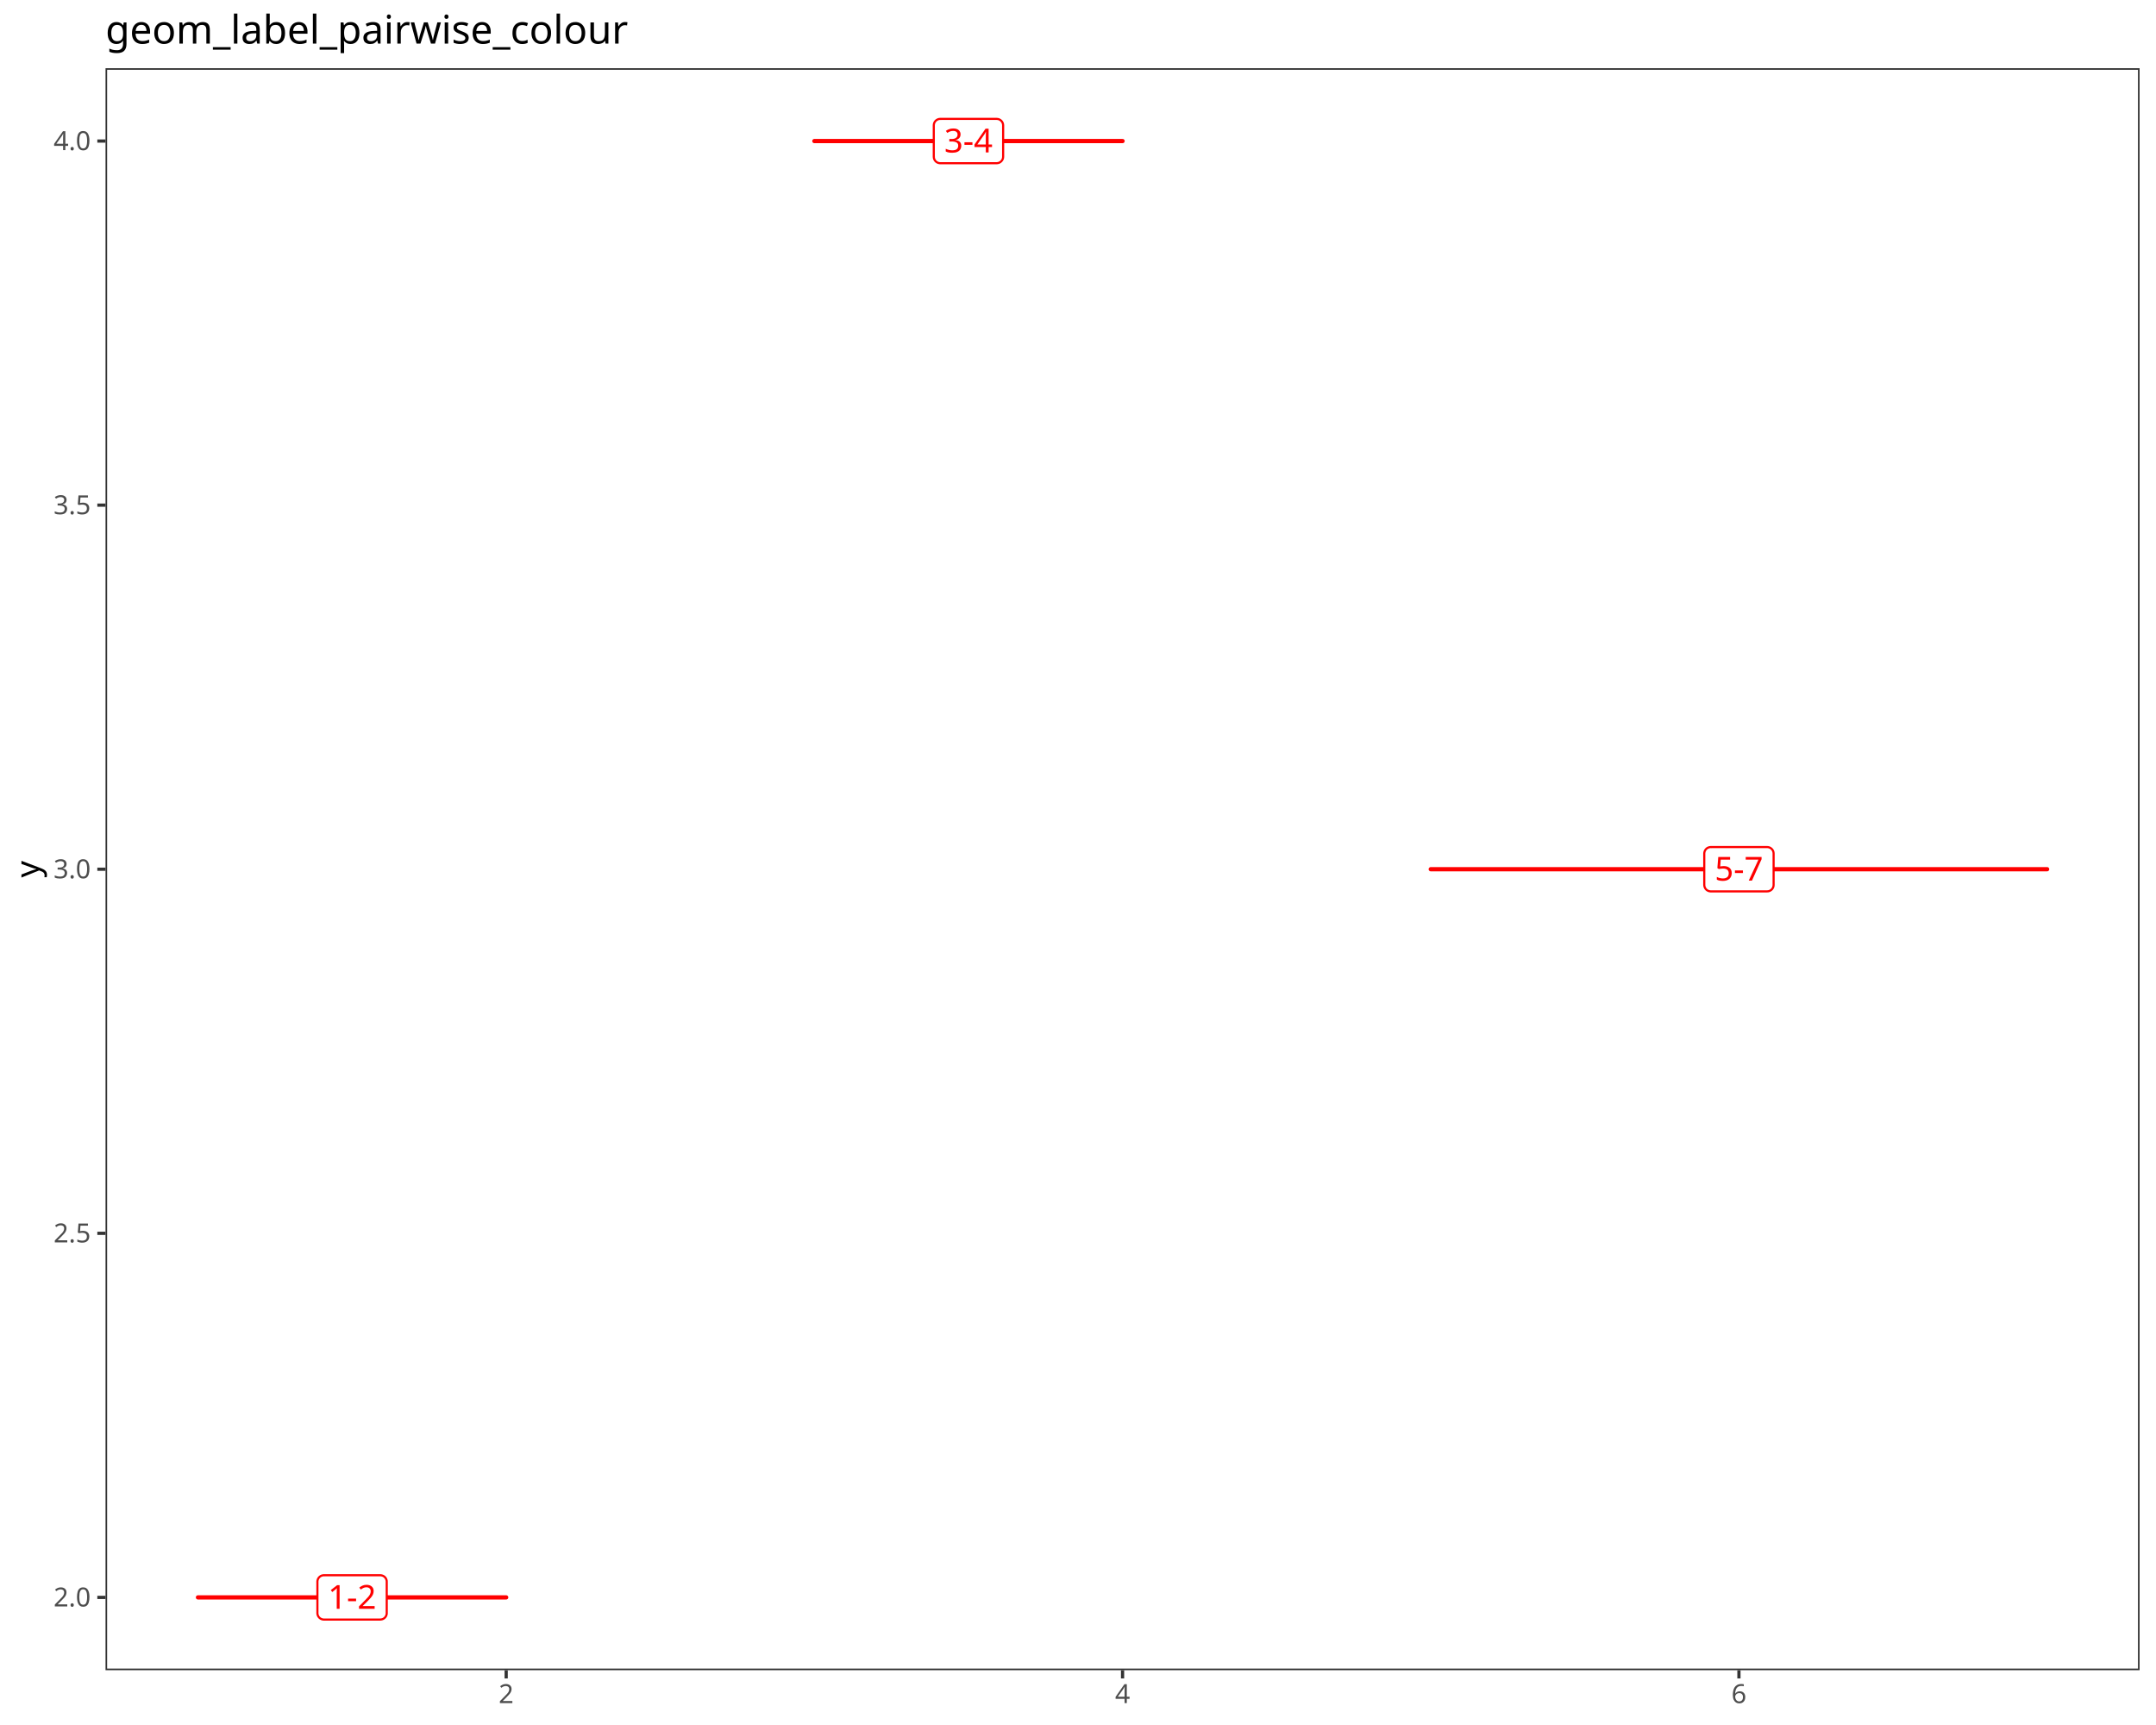
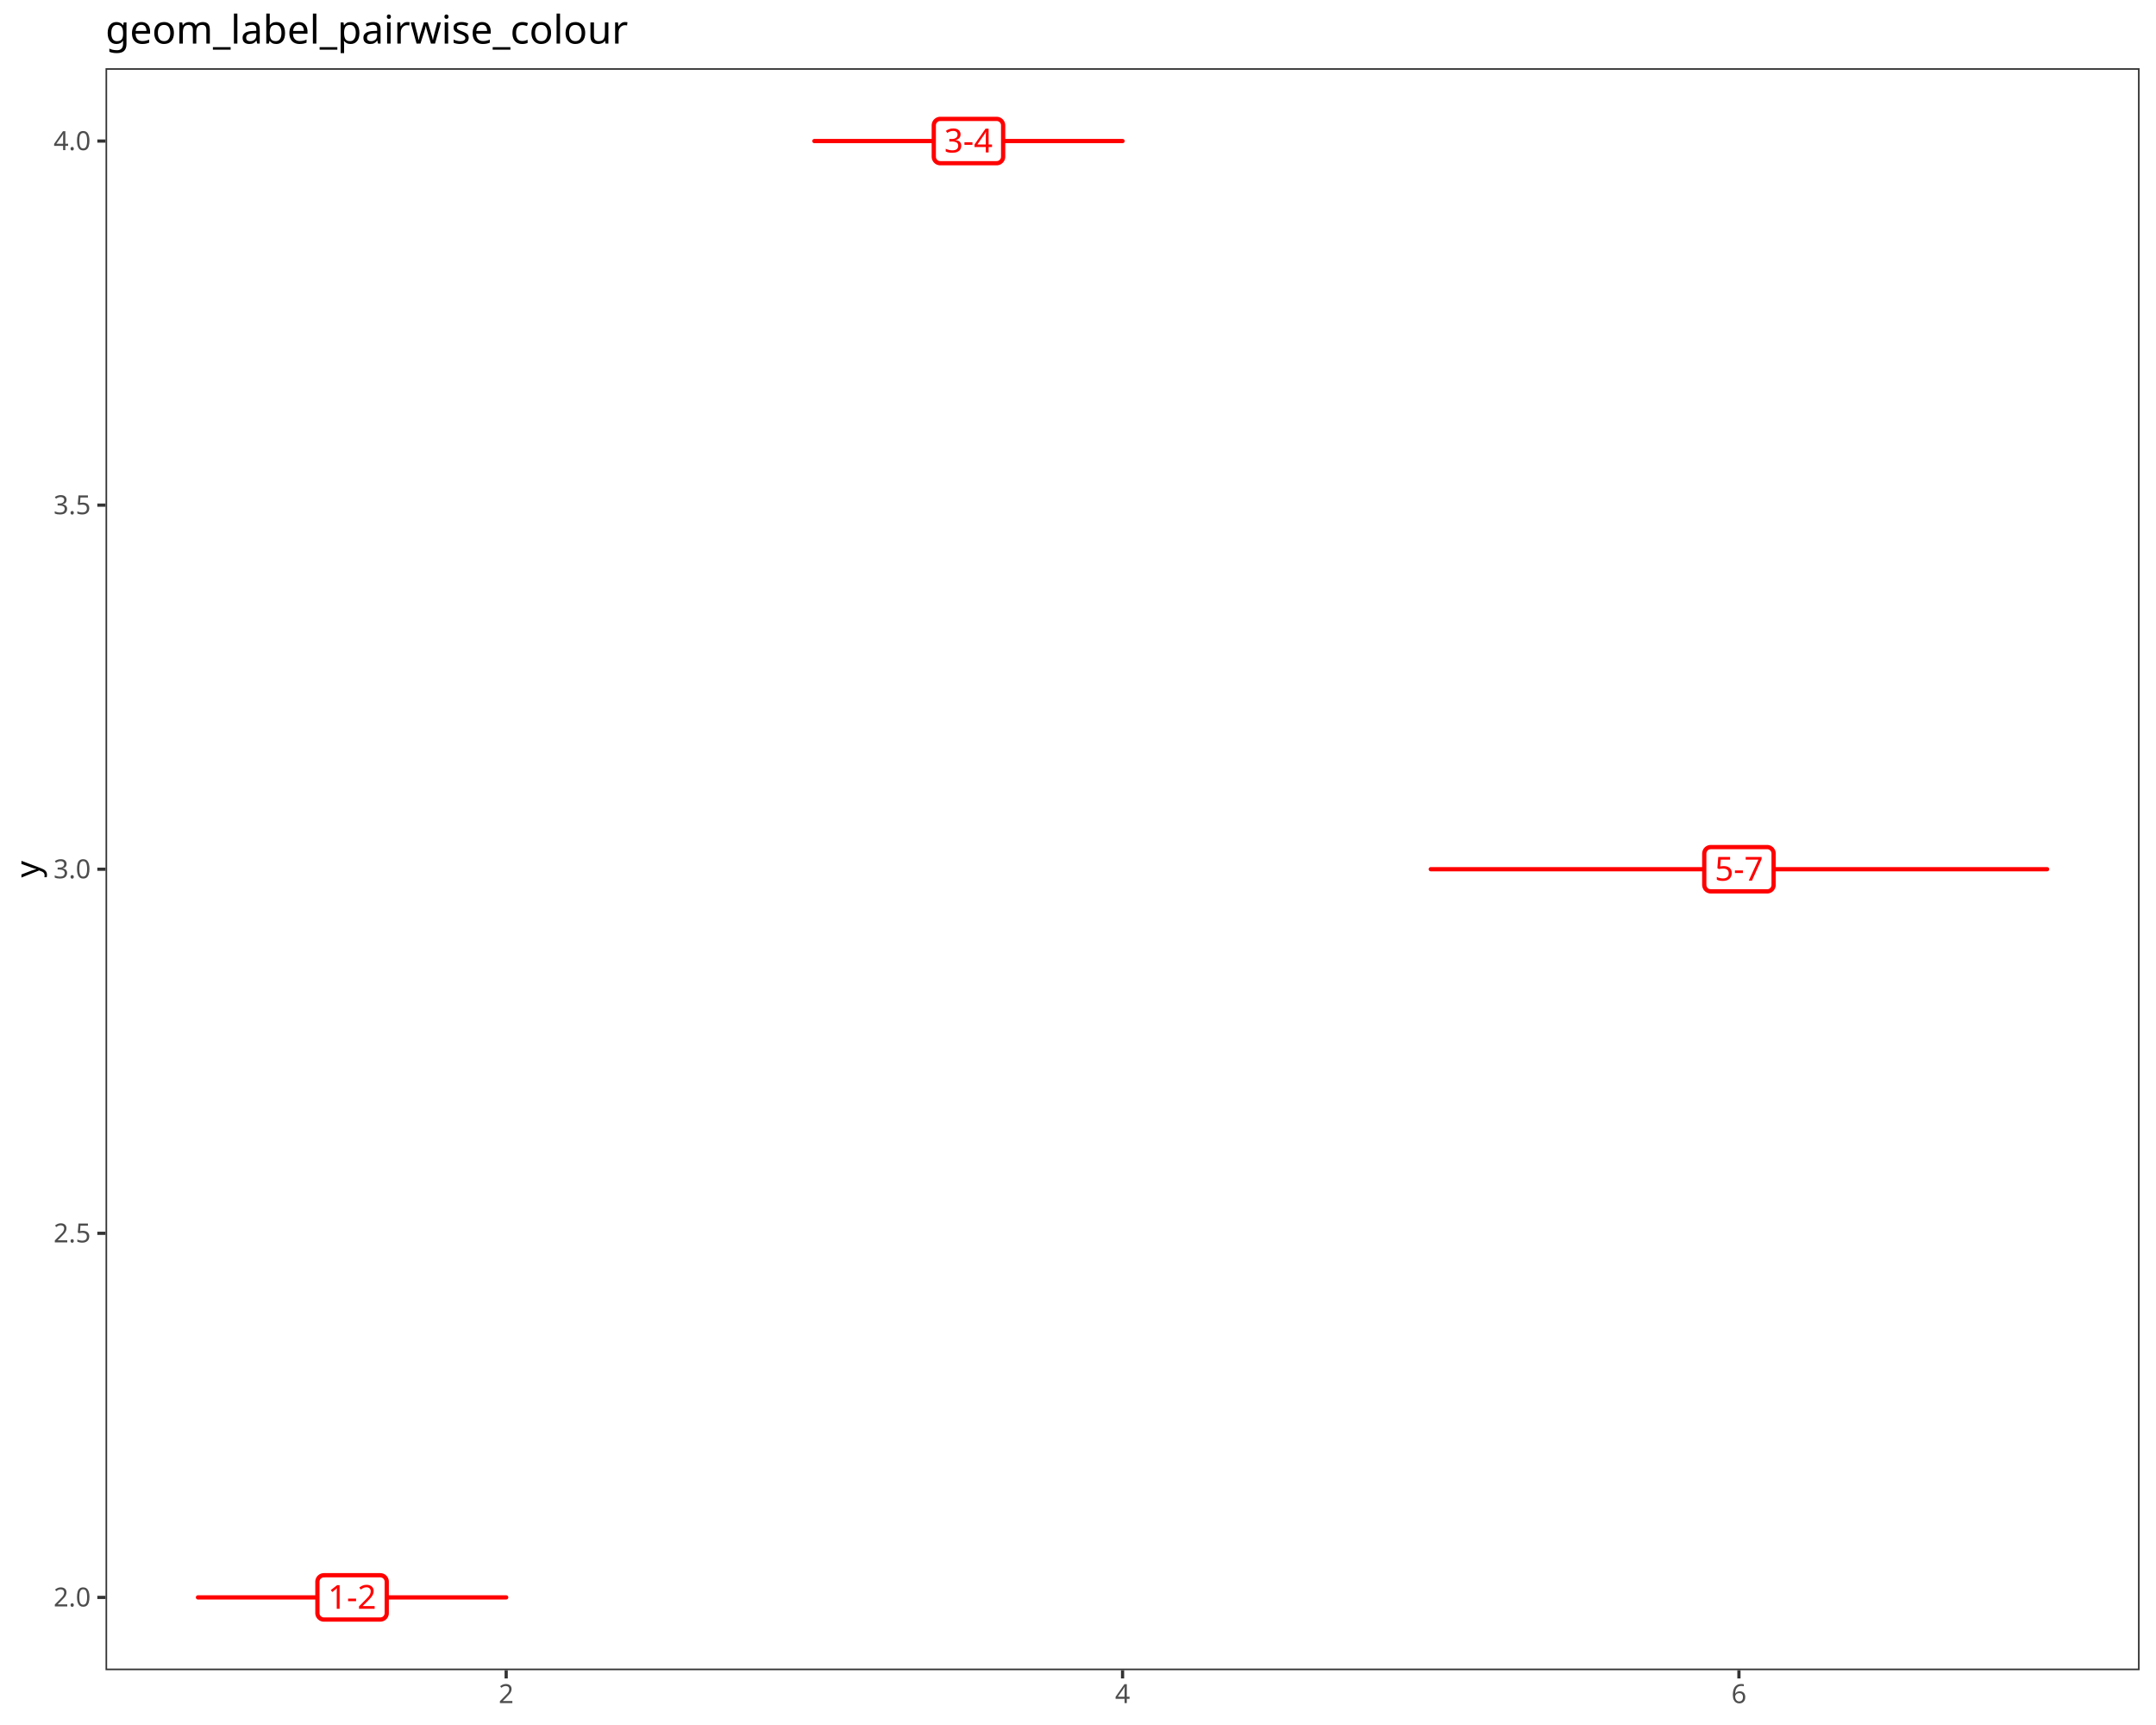
<svg xmlns="http://www.w3.org/2000/svg" class="svglite" data-engine-version="2.0" width="720.00pt" height="576.00pt" viewBox="0 0 720.00 576.00">
  <defs>
    <style type="text/css">
    .svglite line, .svglite polyline, .svglite polygon, .svglite path, .svglite rect, .svglite circle {
      fill: none;
      stroke: #000000;
      stroke-linecap: round;
      stroke-linejoin: round;
      stroke-miterlimit: 10.00;
    }
  </style>
  </defs>
  <rect width="100%" height="100%" style="stroke: none; fill: #FFFFFF;" />
  <defs>
    <clipPath id="cpMC4wMHw3MjAuMDB8MC4wMHw1NzYuMDA=">
      <rect x="0.00" y="0.00" width="720.00" height="576.00" />
    </clipPath>
  </defs>
  <g clip-path="url(#cpMC4wMHw3MjAuMDB8MC4wMHw1NzYuMDA=)">
    <rect x="0.00" y="0.00" width="720.00" height="576.00" style="stroke-width: 1.07; stroke: #FFFFFF; fill: #FFFFFF;" />
  </g>
  <defs>
    <clipPath id="cpMzUuMjR8NzE0LjUyfDIyLjc4fDU1Ny43MQ==">
      <rect x="35.24" y="22.78" width="679.28" height="534.92" />
    </clipPath>
  </defs>
  <g clip-path="url(#cpMzUuMjR8NzE0LjUyfDIyLjc4fDU1Ny43MQ==)">
    <rect x="35.24" y="22.78" width="679.28" height="534.92" style="stroke-width: 1.07; stroke: none; fill: #FFFFFF;" />
    <line x1="66.11" y1="533.39" x2="169.04" y2="533.39" style="stroke-width: 1.42; stroke: #FF0000;" />
-     <polygon points="108.16,540.79 126.99,540.79 126.91,540.79 127.25,540.77 127.59,540.70 127.92,540.58 128.22,540.41 128.49,540.19 128.72,539.93 128.91,539.63 129.04,539.31 129.13,538.98 129.15,538.63 129.15,538.63 129.15,528.15 129.15,528.15 129.13,527.81 129.04,527.47 128.91,527.15 128.72,526.85 128.49,526.59 128.22,526.37 127.92,526.20 127.59,526.08 127.25,526.01 126.99,525.99 108.16,525.99 108.42,526.01 108.07,525.99 107.73,526.04 107.39,526.13 107.08,526.28 106.79,526.48 106.54,526.72 106.33,527.00 106.17,527.31 106.06,527.64 106.00,527.98 106.00,528.15 106.00,538.63 106.00,538.46 106.00,538.80 106.06,539.15 106.17,539.48 106.33,539.78 106.54,540.06 106.79,540.30 107.08,540.50 107.39,540.65 107.73,540.75 108.07,540.79 " style="stroke-width: 0.71; stroke: #FF0000; fill: #FFFFFF;" />
+     <polygon points="108.16,540.79 126.99,540.79 126.91,540.79 127.25,540.77 127.59,540.70 127.92,540.58 128.22,540.41 128.49,540.19 128.72,539.93 128.91,539.63 129.04,539.31 129.13,538.98 129.15,538.63 129.15,538.63 129.15,528.15 129.15,528.15 129.13,527.81 129.04,527.47 128.91,527.15 128.72,526.85 128.49,526.59 128.22,526.37 127.92,526.20 127.59,526.08 127.25,526.01 126.99,525.99 108.16,525.99 108.42,526.01 108.07,525.99 107.73,526.04 107.39,526.13 107.08,526.28 106.79,526.48 106.54,526.72 106.33,527.00 106.17,527.31 106.06,527.64 106.00,527.98 106.00,528.15 106.00,538.63 106.00,538.46 106.00,538.80 106.06,539.15 106.17,539.48 106.33,539.78 106.54,540.06 106.79,540.30 107.08,540.50 107.39,540.65 107.73,540.75 108.07,540.79 " style="stroke-width: 1.42; stroke: #FF0000; fill: #FFFFFF;" />
    <text x="117.58" y="537.19" text-anchor="middle" style="font-size: 11.04px; fill: #FF0000; font-family: sans;" textLength="15.96px" lengthAdjust="spacingAndGlyphs">1-2</text>
    <line x1="271.96" y1="47.10" x2="374.88" y2="47.10" style="stroke-width: 1.42; stroke: #FF0000;" />
-     <polygon points="314.00,54.50 332.84,54.50 332.75,54.50 333.10,54.48 333.44,54.41 333.76,54.29 334.06,54.11 334.33,53.89 334.56,53.63 334.75,53.34 334.89,53.02 334.97,52.68 335.00,52.34 335.00,52.34 335.00,41.86 335.00,41.86 334.97,41.51 334.89,41.18 334.75,40.86 334.56,40.56 334.33,40.30 334.06,40.08 333.76,39.91 333.44,39.78 333.10,39.72 332.84,39.70 314.00,39.70 314.26,39.72 313.91,39.70 313.57,39.74 313.23,39.84 312.92,39.99 312.63,40.19 312.38,40.43 312.17,40.70 312.01,41.01 311.90,41.34 311.85,41.69 311.84,41.86 311.84,52.34 311.85,52.16 311.85,52.51 311.90,52.85 312.01,53.18 312.17,53.49 312.38,53.77 312.63,54.01 312.92,54.21 313.23,54.36 313.57,54.45 313.91,54.50 " style="stroke-width: 0.71; stroke: #FF0000; fill: #FFFFFF;" />
+     <polygon points="314.00,54.50 332.84,54.50 332.75,54.50 333.10,54.48 333.44,54.41 333.76,54.29 334.06,54.11 334.33,53.89 334.56,53.63 334.75,53.34 334.89,53.02 334.97,52.68 335.00,52.34 335.00,52.34 335.00,41.86 335.00,41.86 334.97,41.51 334.89,41.18 334.75,40.86 334.56,40.56 334.33,40.30 334.06,40.08 333.76,39.91 333.44,39.78 333.10,39.72 332.84,39.70 314.00,39.70 314.26,39.72 313.91,39.70 313.57,39.74 313.23,39.84 312.92,39.99 312.63,40.19 312.38,40.43 312.17,40.70 312.01,41.01 311.90,41.34 311.85,41.69 311.84,41.86 311.84,52.34 311.85,52.16 311.85,52.51 311.90,52.85 312.01,53.18 312.17,53.49 312.38,53.77 312.63,54.01 312.92,54.21 313.23,54.36 313.57,54.45 313.91,54.50 " style="stroke-width: 1.42; stroke: #FF0000; fill: #FFFFFF;" />
    <text x="323.42" y="50.90" text-anchor="middle" style="font-size: 11.04px; fill: #FF0000; font-family: sans;" textLength="15.96px" lengthAdjust="spacingAndGlyphs">3-4</text>
    <line x1="477.80" y1="290.24" x2="683.64" y2="290.24" style="stroke-width: 1.42; stroke: #FF0000;" />
-     <polygon points="571.30,297.64 590.14,297.64 590.05,297.64 590.40,297.63 590.74,297.56 591.07,297.43 591.37,297.26 591.64,297.04 591.87,296.78 592.05,296.49 592.19,296.17 592.27,295.83 592.30,295.48 592.30,295.48 592.30,285.01 592.30,285.01 592.27,284.66 592.19,284.32 592.05,284.00 591.87,283.71 591.64,283.45 591.37,283.23 591.07,283.05 590.74,282.93 590.40,282.86 590.14,282.85 571.30,282.85 571.56,282.86 571.22,282.85 570.87,282.89 570.54,282.99 570.22,283.14 569.94,283.33 569.69,283.57 569.48,283.85 569.32,284.16 569.21,284.49 569.15,284.83 569.14,285.01 569.14,295.48 569.15,295.31 569.15,295.66 569.21,296.00 569.32,296.33 569.48,296.64 569.69,296.92 569.94,297.16 570.22,297.35 570.54,297.50 570.87,297.60 571.22,297.64 " style="stroke-width: 0.71; stroke: #FF0000; fill: #FFFFFF;" />
+     <polygon points="571.30,297.64 590.14,297.64 590.05,297.64 590.40,297.63 590.74,297.56 591.07,297.43 591.37,297.26 591.64,297.04 591.87,296.78 592.05,296.49 592.19,296.17 592.27,295.83 592.30,295.48 592.30,295.48 592.30,285.01 592.30,285.01 592.27,284.66 592.19,284.32 592.05,284.00 591.87,283.71 591.64,283.45 591.37,283.23 591.07,283.05 590.74,282.93 590.40,282.86 590.14,282.85 571.30,282.85 571.56,282.86 571.22,282.85 570.87,282.89 570.54,282.99 570.22,283.14 569.94,283.33 569.69,283.57 569.48,283.85 569.32,284.16 569.21,284.49 569.15,284.83 569.14,285.01 569.14,295.48 569.15,295.31 569.15,295.66 569.21,296.00 569.32,296.33 569.48,296.64 569.69,296.92 569.94,297.16 570.22,297.35 570.54,297.50 570.87,297.60 571.22,297.64 " style="stroke-width: 1.42; stroke: #FF0000; fill: #FFFFFF;" />
    <text x="580.72" y="294.04" text-anchor="middle" style="font-size: 11.04px; fill: #FF0000; font-family: sans;" textLength="15.96px" lengthAdjust="spacingAndGlyphs">5-7</text>
    <rect x="35.24" y="22.78" width="679.28" height="534.92" style="stroke-width: 1.07; stroke: #333333;" />
  </g>
  <g clip-path="url(#cpMC4wMHw3MjAuMDB8MC4wMHw1NzYuMDA=)">
    <text x="30.31" y="536.42" text-anchor="end" style="font-size: 8.80px; fill: #4D4D4D; font-family: sans;" textLength="12.23px" lengthAdjust="spacingAndGlyphs">2.0</text>
    <text x="30.31" y="414.85" text-anchor="end" style="font-size: 8.80px; fill: #4D4D4D; font-family: sans;" textLength="12.23px" lengthAdjust="spacingAndGlyphs">2.5</text>
    <text x="30.31" y="293.27" text-anchor="end" style="font-size: 8.80px; fill: #4D4D4D; font-family: sans;" textLength="12.23px" lengthAdjust="spacingAndGlyphs">3.0</text>
    <text x="30.31" y="171.70" text-anchor="end" style="font-size: 8.80px; fill: #4D4D4D; font-family: sans;" textLength="12.23px" lengthAdjust="spacingAndGlyphs">3.5</text>
    <text x="30.31" y="50.13" text-anchor="end" style="font-size: 8.80px; fill: #4D4D4D; font-family: sans;" textLength="12.23px" lengthAdjust="spacingAndGlyphs">4.0</text>
    <polyline points="32.50,533.39 35.24,533.39 " style="stroke-width: 1.07; stroke: #333333; stroke-linecap: butt;" />
    <polyline points="32.50,411.82 35.24,411.82 " style="stroke-width: 1.07; stroke: #333333; stroke-linecap: butt;" />
    <polyline points="32.50,290.24 35.24,290.24 " style="stroke-width: 1.07; stroke: #333333; stroke-linecap: butt;" />
    <polyline points="32.50,168.67 35.24,168.67 " style="stroke-width: 1.07; stroke: #333333; stroke-linecap: butt;" />
    <polyline points="32.50,47.10 35.24,47.10 " style="stroke-width: 1.07; stroke: #333333; stroke-linecap: butt;" />
    <polyline points="169.04,560.45 169.04,557.71 " style="stroke-width: 1.07; stroke: #333333; stroke-linecap: butt;" />
    <polyline points="374.88,560.45 374.88,557.71 " style="stroke-width: 1.07; stroke: #333333; stroke-linecap: butt;" />
    <polyline points="580.72,560.45 580.72,557.71 " style="stroke-width: 1.07; stroke: #333333; stroke-linecap: butt;" />
    <text x="169.04" y="568.69" text-anchor="middle" style="font-size: 8.80px; fill: #4D4D4D; font-family: sans;" textLength="4.89px" lengthAdjust="spacingAndGlyphs">2</text>
    <text x="374.88" y="568.69" text-anchor="middle" style="font-size: 8.80px; fill: #4D4D4D; font-family: sans;" textLength="4.89px" lengthAdjust="spacingAndGlyphs">4</text>
    <text x="580.72" y="568.69" text-anchor="middle" style="font-size: 8.80px; fill: #4D4D4D; font-family: sans;" textLength="4.89px" lengthAdjust="spacingAndGlyphs">6</text>
    <text transform="translate(13.05,290.24) rotate(-90)" text-anchor="middle" style="font-size: 11.00px; font-family: sans;" textLength="5.50px" lengthAdjust="spacingAndGlyphs">y</text>
    <text x="35.24" y="14.56" style="font-size: 13.20px; font-family: sans;" textLength="167.32px" lengthAdjust="spacingAndGlyphs">geom_label_pairwise_colour</text>
  </g>
</svg>
